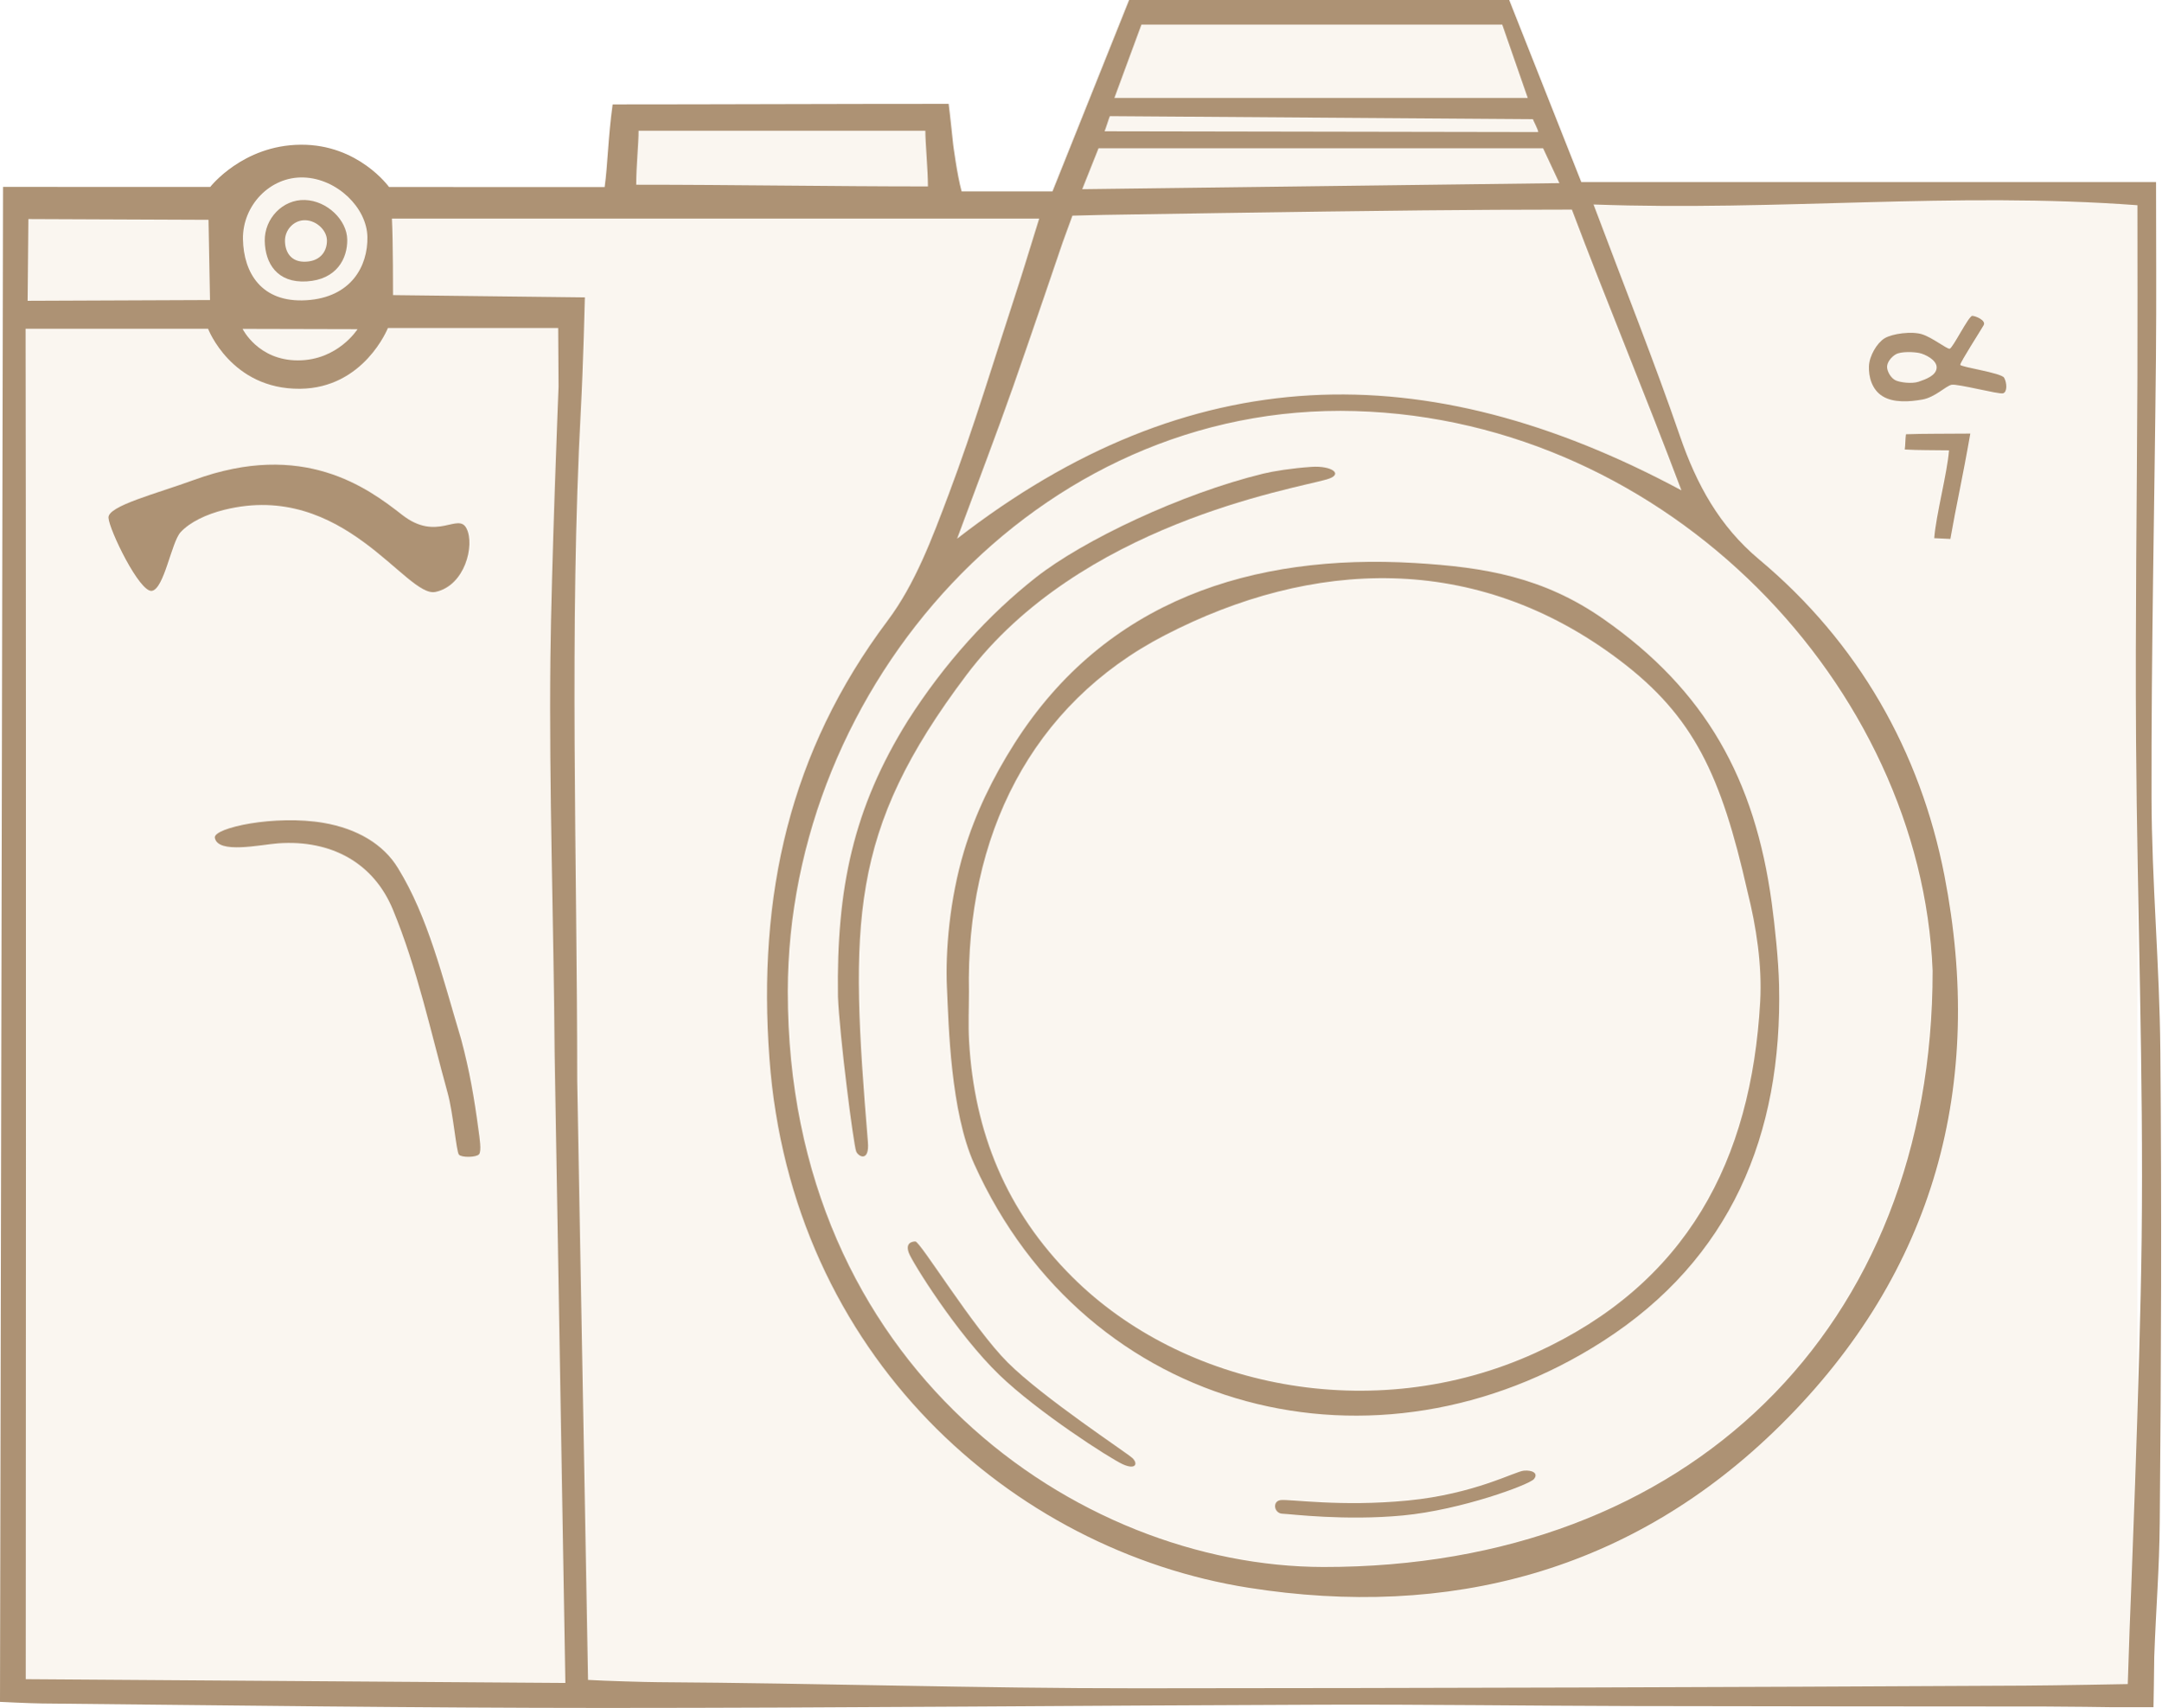
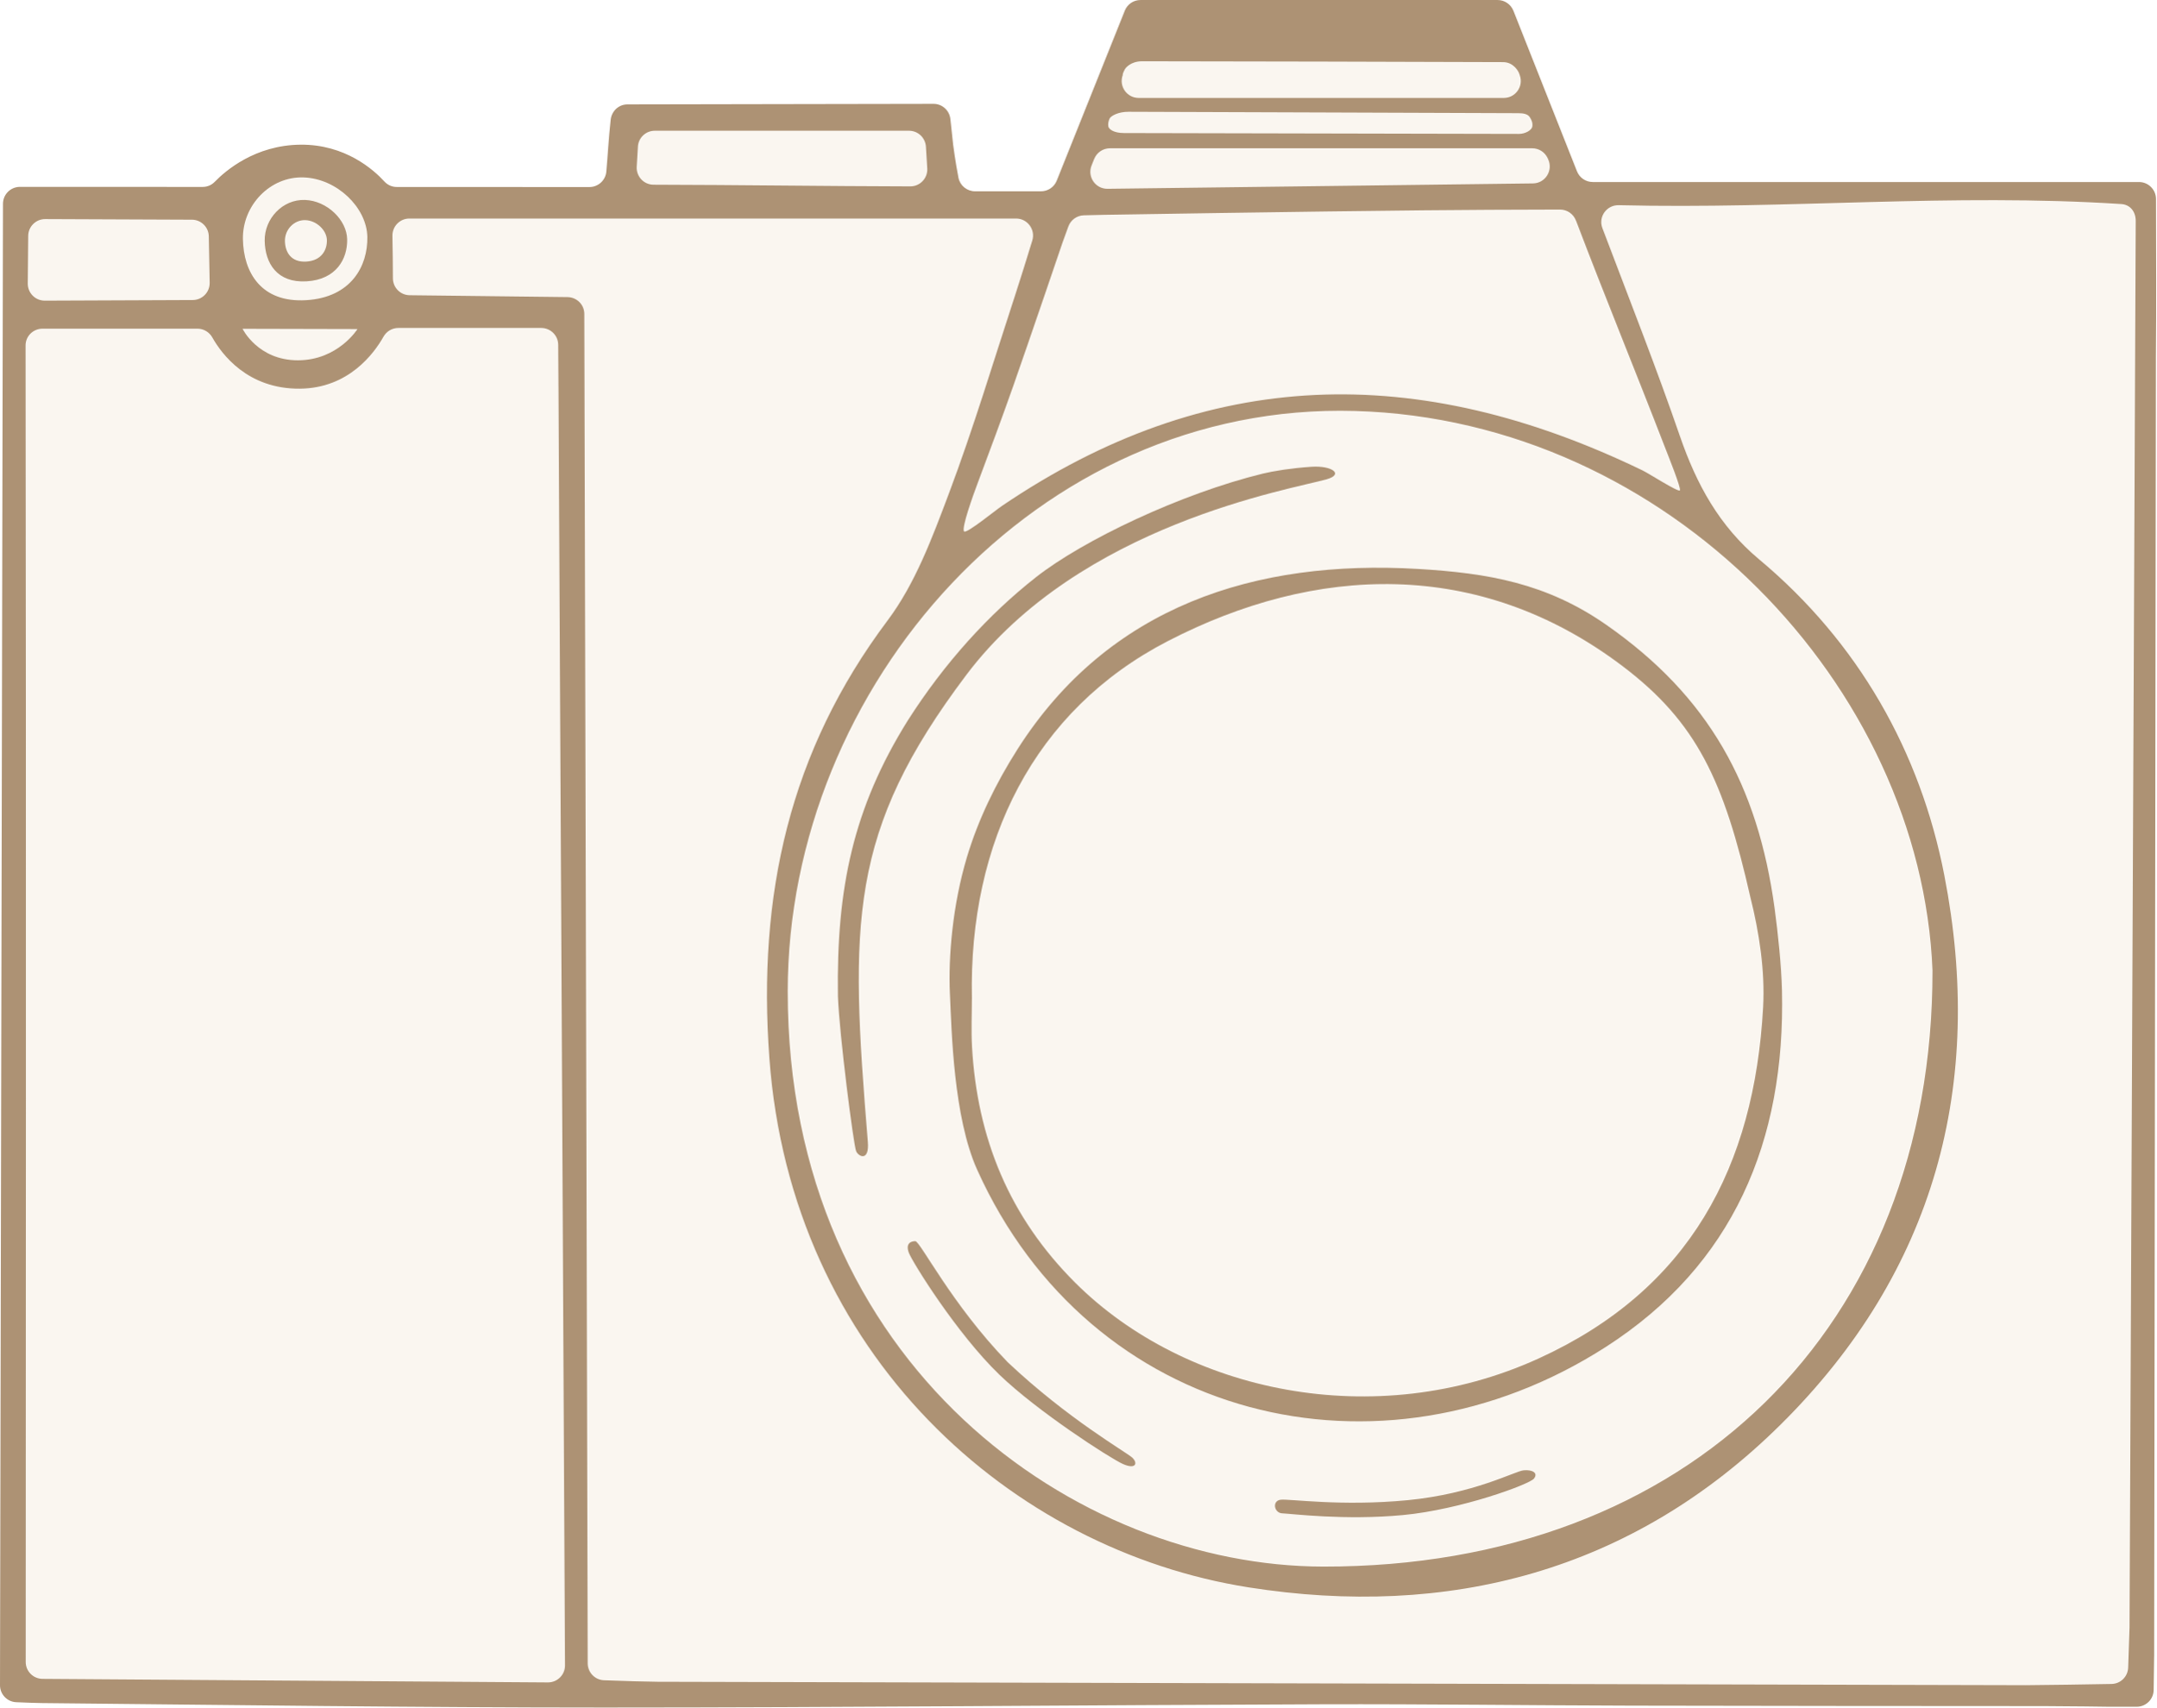
- <svg xmlns="http://www.w3.org/2000/svg" id="Ebene_1" data-name="Ebene 1" viewBox="0 0 139.029 109.885">
+ <svg xmlns="http://www.w3.org/2000/svg" id="Ebene_1" data-name="Ebene 1" viewBox="0 0 138.712 109.885">
  <defs>
    <style>
      .cls-1 {
-         fill: none;
+         fill: #ad9274;
      }

-       .cls-1, .cls-2, .cls-3 {
+       .cls-1, .cls-2 {
        stroke-width: 0px;
      }

      .cls-2 {
-         fill: #ad9274;
-       }
- 
-       .cls-3 {
        fill: #faf6f0;
      }
    </style>
  </defs>
-   <polygon class="cls-3" points="19.73 10.466 24.842 12.706 23.187 14.166 15.056 14.166 16.079 10.758 19.73 10.466" />
-   <polygon class="cls-3" points="40.227 7.74 39.984 13.144 61.065 13.047 60.578 7.497 40.227 7.74" />
-   <polygon class="cls-3" points="72.993 .729 68.757 12.755 101.62 12.56 96.557 .437 72.993 .729" />
-   <rect class="cls-3" x=".937" y="12.901" width="136.565" height="95.96" />
-   <g>
-     <path class="cls-2" d="m125.422,22.437c.195-.012,1.229-2.13,1.461-2.118s.901.298.73.603-1.518,2.401-1.506,2.547,2.638.514,2.821.831.219.931-.073,1.004-2.936-.633-3.314-.548-1.05.803-1.877.949-1.838.219-2.544-.207-.913-1.278-.888-1.935.511-1.497,1.01-1.801,1.753-.463,2.41-.256,1.576.943,1.771.931Zm-4.023,1.162c0,.304.256.743.56.876s1.037.226,1.461.085c.475-.158,1.144-.402,1.169-.901s-.755-.876-1.12-.949-1.169-.11-1.509.085c-.271.155-.56.499-.56.803Z" />
-     <path class="cls-2" d="m126.754,27.896c-.5,2.869-.915,4.667-1.283,6.777-.346-.017-.692-.033-1.038-.05.119-1.513.835-4.168.952-5.65-.931-.018-1.954,0-2.848-.055.041-.252.036-.726.077-.979,1.238-.044,2.333-.026,4.14-.044Z" />
-     <path class="cls-2" d="m98.687,95.156c-.292.365-4.678,1.988-8.425,2.345s-7.227-.092-7.763-.111-.674-.81-.106-.877,3.879.444,8.163.03c4.284-.414,6.913-1.874,7.473-1.923s.949.17.657.535Z" />
-     <g>
-       <path class="cls-1" d="m61.571,34.658c14.935-11.593,30.1-11.966,46.598-3.11-2.424-6.432-4.784-12.059-7.047-18.063-3.312,0-6.675.021-9.543.049-7.171.069-20.594.292-20.594.292l-1.996.049-.621,1.704s-2.096,6.173-3.177,9.25c-1.071,3.05-2.231,6.068-3.62,9.829Z" />
-       <path class="cls-1" d="m50.678,63.794c-.011,24.121,18.653,37.004,34.458,37.022,23.48.028,39.21-15.389,39.193-38.363-.738-18.258-16.941-35.422-37.143-36.008-20.488-.595-36.5,17.688-36.508,37.349Z" />
-       <path class="cls-1" d="m59.527,8.412h-18.447c0,.847-.154,2.269-.154,3.472,6.287,0,12.607.11,18.769.11,0-1.064-.168-2.812-.168-3.582Z" />
-       <polygon class="cls-1" points="99.271 9.541 70.668 9.541 69.621 12.17 100.318 11.781 99.271 9.541" />
-       <path class="cls-1" d="m98.614,7.667c-1.08,0-26.135-.195-27.216-.195-.031.039-.31.935-.341.974,1.111,0,26.786.049,27.897.049.024-.097-.341-.789-.341-.828Z" />
-       <path class="cls-1" d="m96.643,1.583h-23.213c-.492,1.335-.995,2.698-1.74,4.72h26.594c-.455-1.309-.968-2.785-1.641-4.72Z" />
-       <path class="cls-1" d="m137.502,24.245c.013-3.49.002-6.981.002-11.043-11.831-.887-23.11.39-34.989-.048,2.068,5.505,3.931,10.17,5.564,14.914,1.065,3.094,2.532,5.785,5.09,7.924,6.386,5.34,10.367,12.366,11.919,20.334,2.616,13.43-.579,25.491-10.528,35.349-9.568,9.481-21.414,12.5-34.225,10.479-15.239-2.404-29.439-14.939-30.838-34.07-.765-10.463,1.282-19.727,7.607-28.156,1.777-2.368,2.871-5.321,3.931-8.136,1.601-4.252,2.903-8.617,4.321-12.939.454-1.385.871-2.782,1.497-4.791H25.209c.076,1.399.071,4.923.071,4.923l12.342.146s-.106,4.446-.256,7.193c-.755,13.9-.237,29.143-.237,43.183l.699,38.573c1.096.066,3.689.141,4.479.146,10.379.063,20.526.4,30.905.394,19.027-.012,38.054-.067,57.081-.172,1.928-.011,6.587-.099,6.587-.099l.122-3.603s.671-16.288.772-25.054c.124-10.658-.284-21.321-.36-31.983-.056-7.821.058-15.643.086-23.465Z" />
-       <path class="cls-1" d="m35.406,42.375c.062-5.892.524-17.498.524-17.498l-.024-3.773h-10.954s-1.533,3.873-5.66,3.907c-4.418.036-5.909-3.861-5.909-3.861H1.645c.048,28.672.01,86.883.01,86.883l34.713.243-.689-40.506c-.062-8.466-.362-16.933-.273-25.396Z" />
-       <polygon class="cls-1" points="13.413 14.142 1.826 14.093 1.777 19.352 13.511 19.303 13.413 14.142" />
-     </g>
-     <g>
-       <path class="cls-1" d="m50.678,63.794c-.011,24.121,18.653,37.004,34.458,37.022,23.48.028,39.21-15.389,39.193-38.363-.738-18.258-16.941-35.422-37.143-36.008-20.488-.595-36.5,17.688-36.508,37.349Z" />
-       <path class="cls-1" d="m59.527,8.412h-18.447c0,.847-.154,2.269-.154,3.472,6.287,0,12.607.11,18.769.11,0-1.064-.168-2.812-.168-3.582Z" />
-       <path class="cls-1" d="m19.7,19.316c2.889-.174,3.967-2.192,3.933-4.072-.035-1.879-1.949-3.759-4.107-3.828s-3.933,1.81-3.898,3.967c.035,2.158,1.183,4.107,4.072,3.933Z" />
-       <path class="cls-1" d="m61.571,34.658c14.935-11.593,30.1-11.966,46.598-3.11-2.424-6.432-4.784-12.059-7.047-18.063-3.312,0-6.675.021-9.543.049-7.171.069-20.594.292-20.594.292l-1.996.049-.621,1.704s-2.096,6.173-3.177,9.25c-1.071,3.05-2.231,6.068-3.62,9.829Z" />
-       <polygon class="cls-1" points="99.271 9.541 70.668 9.541 69.621 12.17 100.318 11.781 99.271 9.541" />
-       <path class="cls-1" d="m96.643,1.583h-23.213c-.492,1.335-.995,2.698-1.74,4.72h26.594c-.455-1.309-.968-2.785-1.641-4.72Z" />
-       <path class="cls-1" d="m137.502,24.245c.013-3.49.002-6.981.002-11.043-11.831-.887-23.11.39-34.989-.048,2.068,5.505,3.931,10.17,5.564,14.914,1.065,3.094,2.532,5.785,5.09,7.924,6.386,5.34,10.367,12.366,11.919,20.334,2.616,13.43-.579,25.491-10.528,35.349-9.568,9.481-21.414,12.5-34.225,10.479-15.239-2.404-29.439-14.939-30.838-34.07-.765-10.463,1.282-19.727,7.607-28.156,1.777-2.368,2.871-5.321,3.931-8.136,1.601-4.252,2.903-8.617,4.321-12.939.454-1.385.871-2.782,1.497-4.791H25.209c.076,1.399.071,4.923.071,4.923l12.342.146s-.106,4.446-.256,7.193c-.755,13.9-.237,29.143-.237,43.183l.699,38.573c1.096.066,3.689.141,4.479.146,10.379.063,20.526.4,30.905.394,19.027-.012,38.054-.067,57.081-.172,1.928-.011,6.587-.099,6.587-.099l.122-3.603s.671-16.288.772-25.054c.124-10.658-.284-21.321-.36-31.983-.056-7.821.058-15.643.086-23.465Z" />
-       <path class="cls-1" d="m35.406,42.375c.062-5.892.524-17.498.524-17.498l-.024-3.773h-10.954s-1.533,3.873-5.66,3.907c-4.418.036-5.909-3.861-5.909-3.861H1.645c.048,28.672.01,86.883.01,86.883l34.713.243-.689-40.506c-.062-8.466-.362-16.933-.273-25.396Z" />
-       <path class="cls-1" d="m98.614,7.667c-1.08,0-26.135-.195-27.216-.195-.031.039-.31.935-.341.974,1.111,0,26.786.049,27.897.049.024-.097-.341-.789-.341-.828Z" />
-       <polygon class="cls-1" points="13.413 14.142 1.826 14.093 1.777 19.352 13.511 19.303 13.413 14.142" />
-       <path class="cls-2" d="m138.977,67.543c-.047-5.422-.554-10.841-.566-16.262-.02-9.429.194-18.858.285-28.287.036-3.725.006-7.451.006-11.282h-36.975c-1.47-3.715-2.952-7.458-4.636-11.712h-24.454c-1.579,3.944-3.285,8.206-4.928,12.311h-5.849c-.297-1.104-.54-3.001-.54-3.001,0,0-.211-2.02-.292-2.629-7.432,0-14.916.036-21.616.036-.3,2.137-.308,3.837-.516,5.319l-13.871-.005s-1.972-2.759-5.696-2.722c-3.725.037-5.806,2.719-5.806,2.719l-13.328-.004-.195,97.47s1.94.097,2.703.104c12.052.121,24.105.286,36.157.287,15.414 0,30.828-.158,46.242-.209,6.615-.021,13.231.071,19.846.088,8.861.022,17.721.021,26.582.029,1.429.001,4.183.042,4.183.042h2.824s.049-2.629.049-3.238c.122-3.335.325-5.559.354-8.666.093-10.129.127-20.26.038-30.388ZM73.43,1.583h23.213c.672,1.934,1.185,3.411,1.641,4.72h-26.594c.746-2.022,1.248-3.385,1.74-4.72Zm-2.031,5.889c1.08,0,26.136.195,27.216.195,0,.039.365.73.341.828-1.111,0-26.786-.049-27.897-.049.031-.039.31-.935.341-.974Zm-.73,2.069h28.603l1.047,2.24-30.697.39,1.047-2.629Zm-2.3,6.037l.621-1.704,1.996-.049s13.423-.223,20.594-.292c2.868-.028,6.231-.049,9.543-.049,2.263,6.003,4.623,11.631,7.047,18.063-16.498-8.855-31.662-8.482-46.598,3.11,1.39-3.761,2.549-6.779,3.62-9.829,1.081-3.077,3.177-9.25,3.177-9.25Zm55.961,46.876c.017,22.973-15.713,38.391-39.193,38.363-15.805-.019-34.468-12.901-34.458-37.022.009-19.66,16.02-37.943,36.508-37.349,20.202.586,36.404,17.75,37.143,36.008ZM41.081,8.412h18.447c0,.769.168,2.518.168,3.582-6.162,0-12.482-.11-18.769-.11,0-1.203.154-2.626.154-3.472Zm-21.554,3.004c2.158.07,4.072,1.949,4.107,3.828.035,1.879-1.044,3.898-3.933,4.072-2.888.174-4.037-1.775-4.072-3.933-.035-2.158,1.74-4.037,3.898-3.967Zm3.472,9.761s-1.26,2.008-3.834,2.008-3.56-2.027-3.56-2.027l7.394.018ZM1.826,14.093l11.587.049.097,5.161-11.733.049.049-5.258Zm-.17,93.94s.038-58.211-.01-86.883h11.738s1.49,3.897,5.909,3.861c4.126-.034,5.66-3.907,5.66-3.907h10.954l.024,3.773s-.463,11.606-.524,17.498c-.089,8.463.212,16.93.273,25.396l.689,40.506-34.713-.243Zm136.12-28.34c-.102,8.765-.772,25.054-.772,25.054l-.122,3.603s-4.658.089-6.587.099c-19.027.105-38.054.161-57.081.172-10.379.006-20.526-.33-30.905-.394-.79-.005-3.384-.08-4.479-.146l-.699-38.573c0-14.04-.518-29.283.237-43.183.149-2.747.256-7.193.256-7.193l-12.342-.146s.005-3.524-.071-4.923h41.642c-.626,2.009-1.042,3.406-1.497,4.791-1.417,4.321-2.719,8.686-4.321,12.939-1.06,2.815-2.154,5.769-3.931,8.136-6.326,8.429-8.373,17.693-7.607,28.156,1.399,19.131,15.599,31.665,30.838,34.07,12.811,2.021,24.657-.998,34.225-10.479,9.95-9.859,13.144-21.919,10.528-35.349-1.552-7.969-5.533-14.994-11.919-20.334-2.558-2.139-4.025-4.83-5.09-7.924-1.633-4.744-3.496-9.409-5.564-14.914,11.879.439,23.159-.838,34.989.048,0,4.062.011,7.552-.002,11.043-.029,7.822-.142,15.644-.086,23.465.076,10.662.484,21.325.36,31.983Z" />
-     </g>
-     <path class="cls-2" d="m6.978,33.309c-.04-.763,3.061-1.54,5.498-2.431,7.023-2.568,11.162.5,13.401,2.252,2.24,1.753,3.603-.195,4.138.876.535,1.071-.102,3.672-1.999,4.076s-5.888-7.192-13.585-5.284c-1.175.291-2.226.802-2.815,1.444s-1.053,3.636-1.843,3.77-2.756-3.939-2.795-4.702Z" />
-     <path class="cls-2" d="m29.522,74.288c-.17-.201-.367-2.672-.723-3.961-1.096-3.965-1.963-8.037-3.528-11.815-1.227-2.961-3.913-4.498-7.373-4.253-1.136.08-3.891.704-4.078-.36-.112-.634,3.864-1.498,7.006-.955,2.129.368,3.84,1.357,4.783,2.921,1.925,3.128,2.848,6.974,4.053,10.991.548,2.045.842,3.773,1.117,5.824.067.501.216,1.388.034,1.589s-1.121.219-1.291.018Z" />
-     <path class="cls-2" d="m60.919,63.571c-.11-2.41.179-5.739,1.095-8.8.725-2.42,1.857-4.748,3.245-6.931,5.875-9.238,15.326-12.229,25.748-11.618,4.521.265,8.297.916,12.14,3.598,6.606,4.611,9.749,10.335,10.828,18.237.216,1.581.437,3.707.475,5.295.228,9.691-3.137,17.668-11.319,22.931-14.551,9.359-33.187,4.749-40.458-11.393-1.525-3.386-1.643-8.91-1.753-11.319Zm1.414.292c0,1.036-.05,2.075.008,3.107.331,5.886,2.394,10.957,6.649,15.197,7.074,7.048,19.27,9.661,29.776,4.881,9.784-4.451,13.903-12.404,14.47-22.602.13-2.345-.247-4.819-.82-7.101-1.691-7.467-3.435-11.248-8.235-14.877-9.266-7.006-19.79-6.491-29.249-1.598-8.596,4.447-12.809,12.918-12.598,22.993Z" />
-     <path class="cls-2" d="m85.359,30.841c-2.266.647-15.877,2.884-23.187,12.588-7.607,10.1-7.502,15.904-6.339,30.049.107,1.302-.609.955-.753.604-.174-.423-1.082-7.532-1.172-9.965-.104-6.963.986-12.123,4.491-17.746,2.373-3.724,5.218-6.843,8.251-9.227,3.032-2.384,9.331-5.382,14.605-6.669.663-.162,1.84-.353,3.118-.438,1.317-.088,2.104.484.986.803Z" />
-     <path class="cls-2" d="m72.844,93.804c.38.353.234.791-.618.402s-5.486-3.379-7.936-5.745c-2.752-2.658-5.599-7.254-5.818-7.838s.096-.743.413-.749,3.708,5.555,5.94,7.784c2.274,2.271,7.639,5.793,8.019,6.146Z" />
-     <path class="cls-2" d="m19.614,12.866c-1.43-.046-2.607,1.2-2.584,2.63.023,1.43.784,2.722,2.7,2.607,1.915-.115,2.63-1.454,2.607-2.699-.023-1.246-1.292-2.492-2.722-2.538Zm.091,3.967c-.975.059-1.363-.599-1.374-1.327-.012-.728.587-1.363,1.315-1.339.729.024,1.375.658,1.386,1.292s-.352,1.316-1.327,1.374Z" />
-   </g>
+   <polygon class="cls-2" points="39.421 7.863 39.177 13.267 60.258 13.17 59.772 7.62 39.421 7.863" />
+   <polygon class="cls-2" points="72.966 1.242 68.73 13.267 101.593 13.072 96.53 .95 72.966 1.242" />
+   <rect class="cls-2" x="1.105" y="12.561" width="136.565" height="95.96" />
+   <path class="cls-1" d="m138.583,106.597c0,.349-.016,1.363-.03,2.165-.01.596-.496,1.073-1.093,1.073h-1.75s-2.753-.041-4.183-.042c-8.861-.007-17.721-.006-26.582-.029-6.615-.017-13.231-.109-19.846-.088-15.414.05-30.828.209-46.242.209-12.052-0-24.105-.165-36.157-.286-.386-.004-1.072-.03-1.657-.056C.459,109.517-.001,109.034,0,108.448L.191,13.115c.001-.603.49-1.091,1.093-1.091l11.75.004c.296,0,.573-.115.779-.327.694-.717,2.601-2.362,5.513-2.391,2.889-.028,4.723,1.625,5.401,2.368.208.228.495.354.804.354l12.384.004c.565 0,1.039-.426,1.09-.989.091-.993.144-2.09.282-3.345.061-.557.519-.985,1.08-.985,6.156-.003,12.928-.033,19.687-.036.557-0,1.025.419,1.087.973.086.774.178,1.656.178,1.656,0,0,.143,1.113.343,2.131.1.508.553.87,1.071.87h4.236c.447,0,.848-.27,1.014-.684,1.463-3.656,2.968-7.415,4.381-10.945.166-.415.566-.681,1.013-.681h22.972c.448,0,.854.281,1.019.698,1.468,3.708,2.786,7.038,4.086,10.324.165.417.568.69,1.016.69h35.141c.603,0,1.091.492,1.092,1.095.004,3.448.026,6.817-.007,10.187l-.111,83.603ZM21.773,19.327c-.344.14-.688.281-1.032.421-.223.083-.447.167-.334.125-.114.058.091-.047.3-.15.349-.139.698-.277,1.047-.416,0,0,.02.021.02.021Zm108.519,89.122c1.356-.007,4.064-.054,5.55-.08.582-.01,1.052-.475,1.071-1.056l.087-2.566.399-90.538c-0-.577-.349-1.041-.924-1.079-10.918-.708-21.393.341-32.335.073-.776-.019-1.327.749-1.052,1.475,1.84,4.855,3.509,9.09,4.989,13.39,1.065,3.094,2.532,5.785,5.09,7.924,6.386,5.34,10.367,12.366,11.919,20.334,2.616,13.43-.579,25.491-10.528,35.349-9.568,9.481-21.415,12.5-34.225,10.479-15.239-2.404-29.439-14.939-30.838-34.07-.765-10.463,1.282-19.727,7.607-28.156,1.777-2.368,2.871-5.321,3.931-8.136,1.601-4.252,2.903-8.617,4.32-12.939.339-1.034.657-2.074,1.057-3.371.217-.703-.307-1.42-1.043-1.42H26.338c-.614,0-1.106.506-1.093,1.12.02.889.028,1.954.031,2.731.002.597.483,1.078,1.08,1.085l10.155.12c.61.007,1.097.51,1.08,1.12l.217,86.82c.011.578.468,1.049,1.046,1.072,1.232.05,2.855.093,3.452.097l87.986.221ZM35.928,24.877l-.017-2.687c-.004-.601-.492-1.086-1.093-1.086h-9.193c-.398,0-.76.216-.955.563-.606,1.075-2.244,3.318-5.38,3.344-3.358.028-5.025-2.217-5.632-3.296-.196-.348-.557-.565-.956-.565H2.738c-.604,0-1.094.481-1.093,1.086.042,26.667.014,76.747.009,84.716-0.0.601.484,1.084,1.085,1.089l32.508.228c.614.004,1.111-.498,1.101-1.111l-.419-82.28Zm88.399,37.577c-.738-18.258-16.941-35.422-37.143-36.008-20.488-.595-36.5,17.688-36.508,37.349-.011,24.121,18.653,37.004,34.458,37.022,23.48.028,39.21-15.389,39.193-38.363Zm-22.94-48.262c-.161-.424-.567-.707-1.021-.707-3.065.003-6.139.023-8.789.048-7.171.069-20.594.292-20.594.292l-1.251.03c-.45.011-.847.296-1.0.719l-.365,1.004s-2.096,6.173-3.177,9.25c-.729,2.076-1.5,4.138-2.355,6.43-.181.484-1.014,2.766-.809,2.942.17.146,1.984-1.339,2.432-1.643,13.245-8.986,26.725-9.29,41.205-2.289.432.209,2.299,1.413,2.409,1.291.104-.116-.732-2.19-.916-2.666-1.975-5.114-3.903-9.796-5.766-14.701Zm-3.667-9.503s-.29-.689-1.019-.692c-4.199-.018-18.896-.055-23.223-.055-.763,0-1.083.463-1.106.504-.172.318-.142.385-.142.385-.263.714.265,1.471,1.025,1.471h23.489c.752,0,1.28-.738,1.034-1.448-.019-.055-.058-.166-.058-.166Zm-27.328,5.541l-.168.422c-.288.723.251,1.507,1.029,1.497l27.37-.347c.794-.01,1.312-.836.976-1.556l-.035-.075c-.18-.385-.566-.63-.99-.63h-27.166c-.448,0-.85.273-1.015.689Zm-58.049,3.908l-9.432-.04c-.602-.003-1.092.481-1.097,1.083l-.028,3.063c-.006.609.488,1.106,1.097,1.103l9.517-.04c.61-.003,1.1-.504,1.088-1.114l-.056-2.984c-.011-.594-.494-1.07-1.088-1.072Zm29.704-2.252c5.532.011,11.081.096,16.516.107.627.001,1.125-.524,1.091-1.151-.026-.471-.059-.962-.086-1.399-.035-.579-.512-1.031-1.091-1.031h-16.349c-.578,0-1.056.446-1.09,1.023-.024.406-.055.851-.078,1.3-.032.625.461,1.15,1.087,1.151Zm29.335-4.25c-.081.178-.105.353-.077.506s.316.418,1.004.42c4.819.012,21.534.046,25.414.055.408.001.826-.247.858-.475s-.038-.413-.164-.603-.373-.255-.73-.256c-3.667-.008-20.363-.081-25.085-.091-.659-.002-1.139.265-1.22.443Z" />
+   <path class="cls-2" d="m19.524,11.416c2.158.07,4.072,1.949,4.107,3.828s-1.044,3.898-3.933,4.072c-2.889.174-4.037-1.775-4.072-3.933s1.74-4.037,3.898-3.967Z" />
+   <path class="cls-2" d="m22.996,21.177s-1.26,2.008-3.834,2.008-3.56-2.027-3.56-2.027l7.394.018Z" />
+   <path class="cls-1" d="m61.111,63.96c-.11-2.41.179-5.739,1.095-8.8.725-2.42,1.857-4.748,3.245-6.931,5.875-9.238,15.326-12.229,25.748-11.618,4.521.265,8.297.916,12.14,3.598,6.606,4.611,9.749,10.335,10.828,18.237.216,1.581.437,3.707.475,5.295.228,9.691-3.137,17.668-11.319,22.931-14.551,9.359-33.187,4.749-40.458-11.393-1.525-3.386-1.643-8.91-1.753-11.319Zm1.414.292c0,1.036-.05,2.075.008,3.107.331,5.886,2.394,10.957,6.649,15.197,7.074,7.048,19.27,9.661,29.776,4.881,9.784-4.451,13.903-12.404,14.47-22.602.13-2.345-.247-4.819-.82-7.101-1.691-7.467-3.435-11.248-8.235-14.877-9.266-7.006-19.79-6.491-29.249-1.598-8.596,4.447-12.809,12.918-12.598,22.993Z" />
+   <path class="cls-1" d="m85.357,30.841c-2.266.647-15.877,2.884-23.187,12.588-7.607,10.1-7.502,15.904-6.339,30.049.107,1.302-.609.955-.753.604-.174-.423-1.082-7.532-1.172-9.965-.104-6.963.986-12.123,4.491-17.746,2.373-3.724,5.218-6.843,8.251-9.227,3.032-2.384,9.331-5.382,14.605-6.669.663-.162,1.84-.353,3.118-.438,1.317-.088,2.104.484.986.803Z" />
+   <path class="cls-1" d="m72.842,93.804c.38.353.234.791-.618.402s-5.486-3.379-7.936-5.745c-2.752-2.658-5.599-7.254-5.818-7.838s.096-.743.413-.749,2.313,4.035,5.94,7.784c3.895,3.676,7.639,5.793,8.019,6.146Z" />
+   <path class="cls-1" d="m98.685,95.156c-.292.365-4.678,1.988-8.425,2.345s-7.227-.092-7.763-.111-.674-.81-.106-.877,3.879.444,8.163.03c4.284-.414,6.913-1.874,7.473-1.923s.949.17.657.535Z" />
+   <path class="cls-1" d="m19.612,12.866c1.43.046,2.699,1.292,2.722,2.538.023,1.246-.692,2.584-2.607,2.699s-2.676-1.177-2.699-2.607c-.023-1.43,1.154-2.676,2.584-2.63Z" />
+   <path class="cls-2" d="m19.644,14.166c.728.024,1.374.658,1.386,1.292s-.352,1.316-1.327,1.374-1.363-.599-1.374-1.327.587-1.363,1.316-1.339Z" />
</svg>
